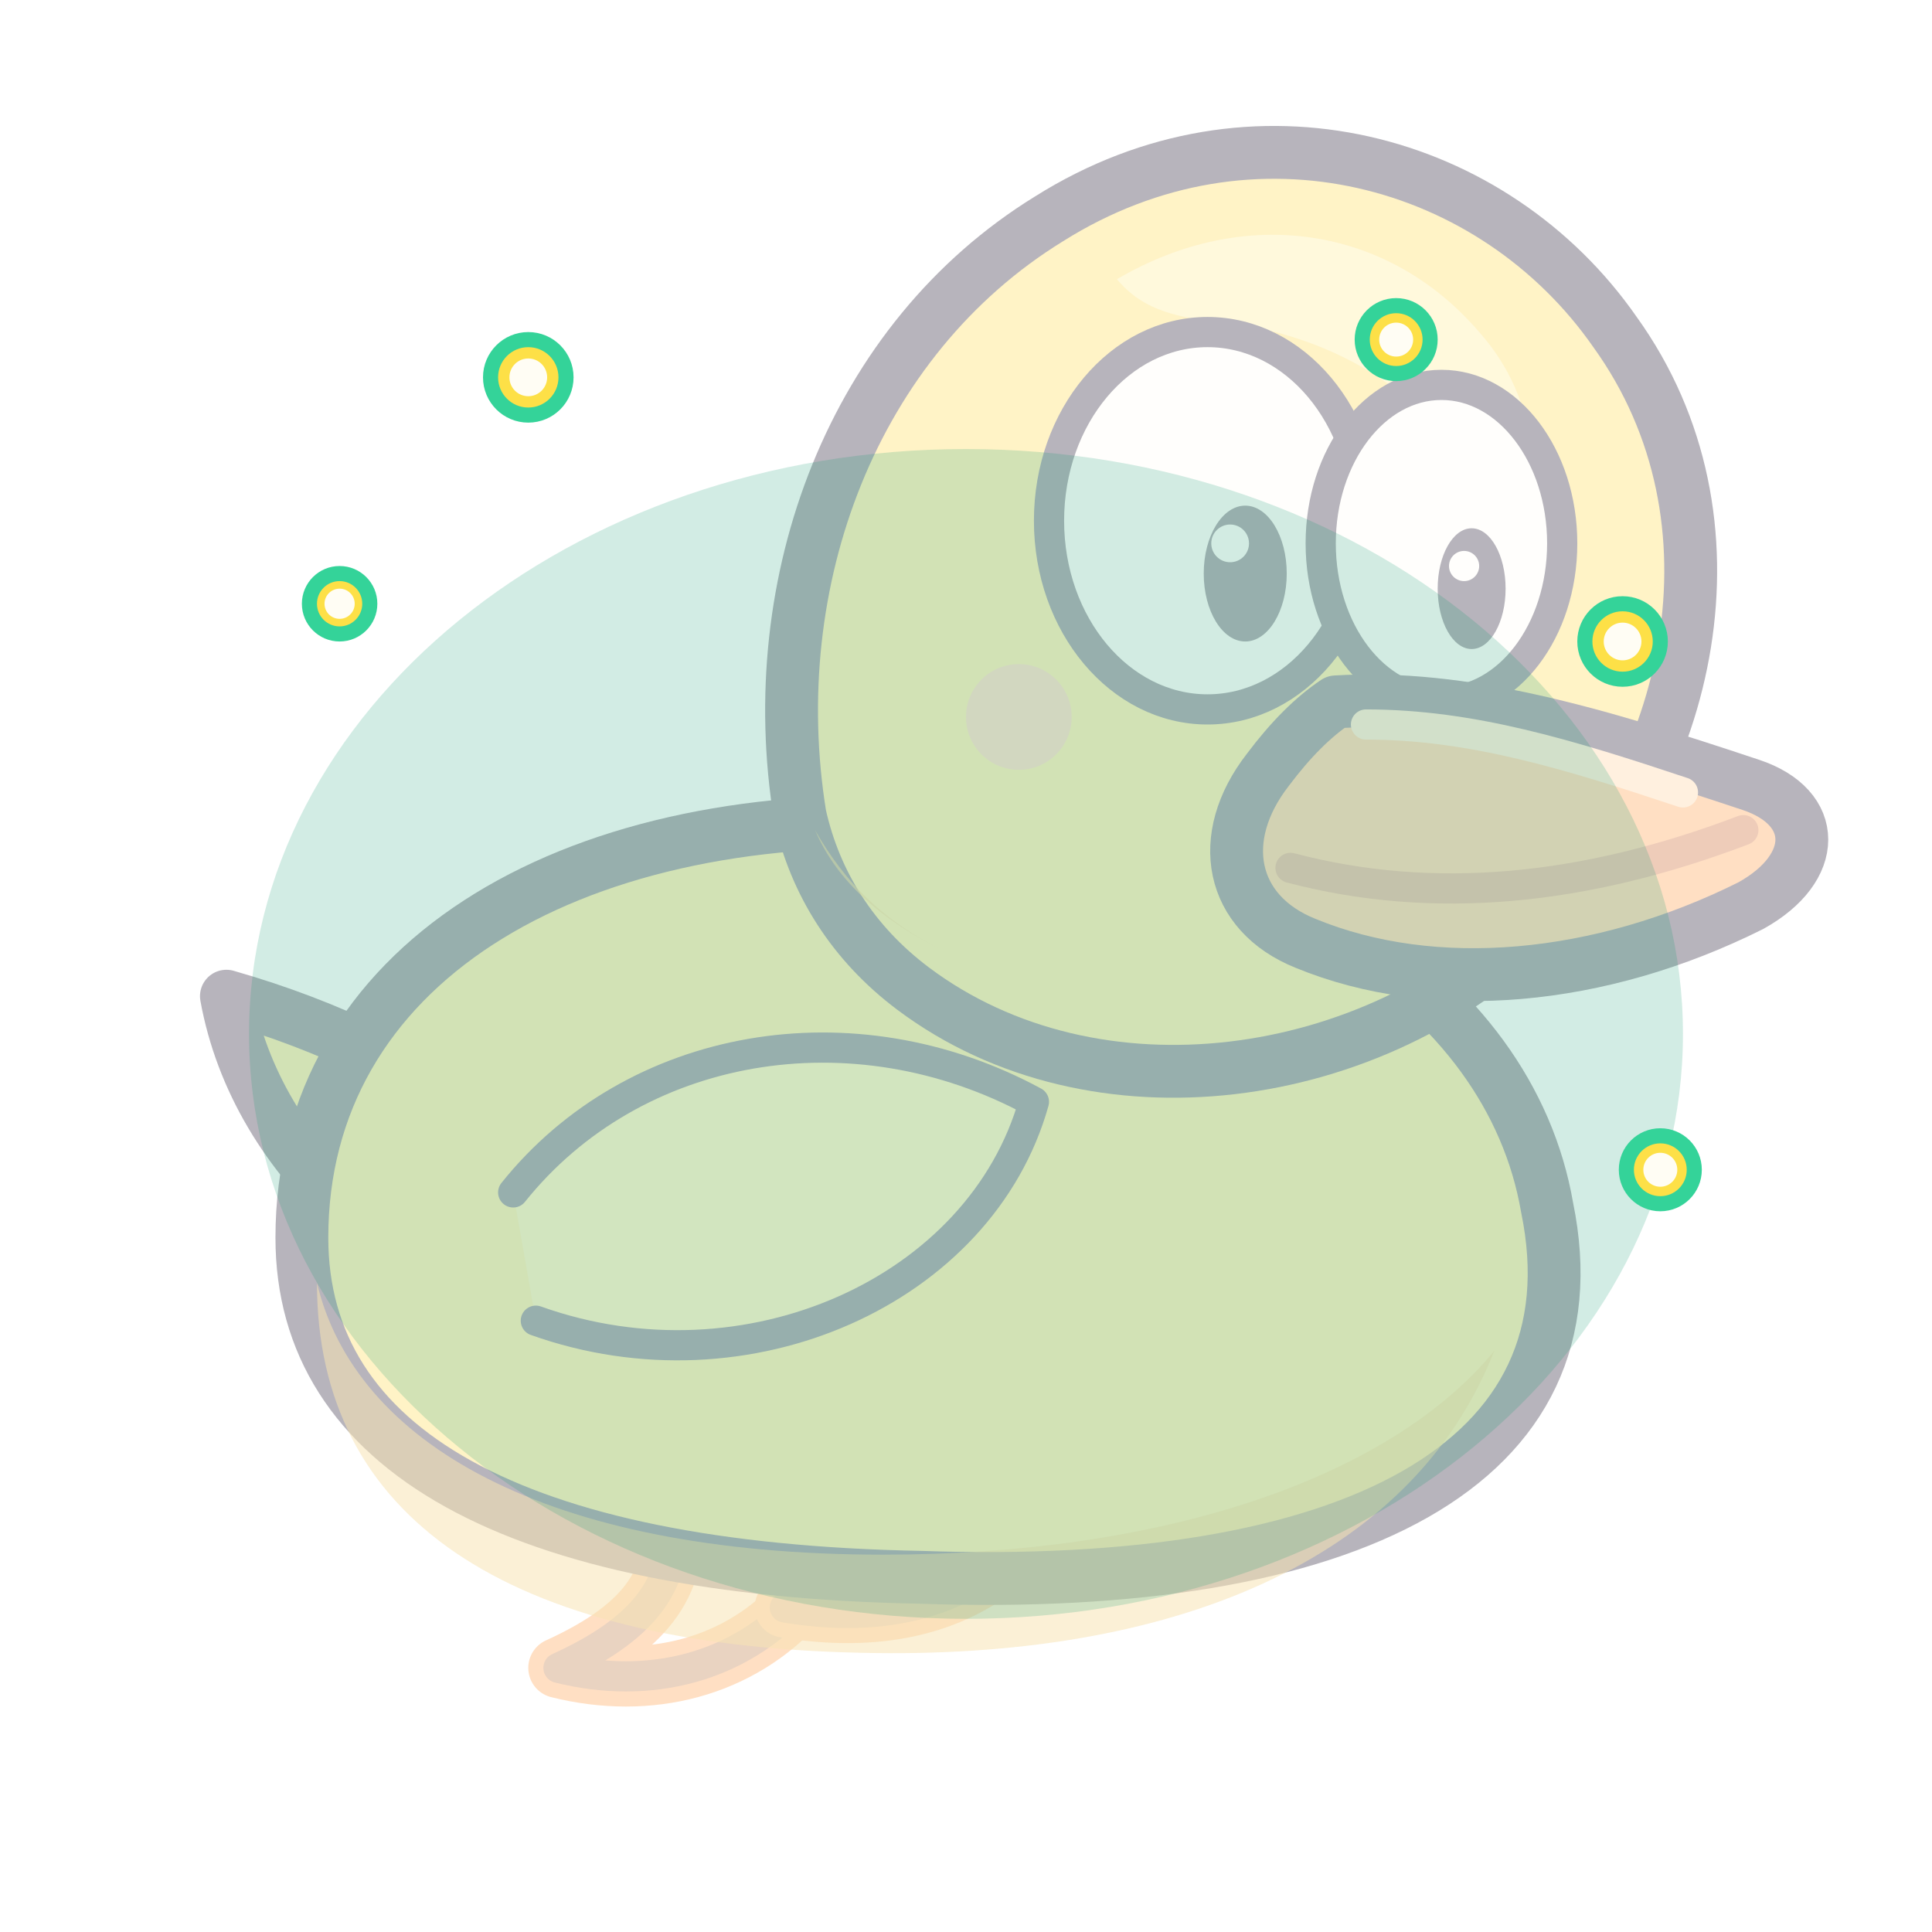
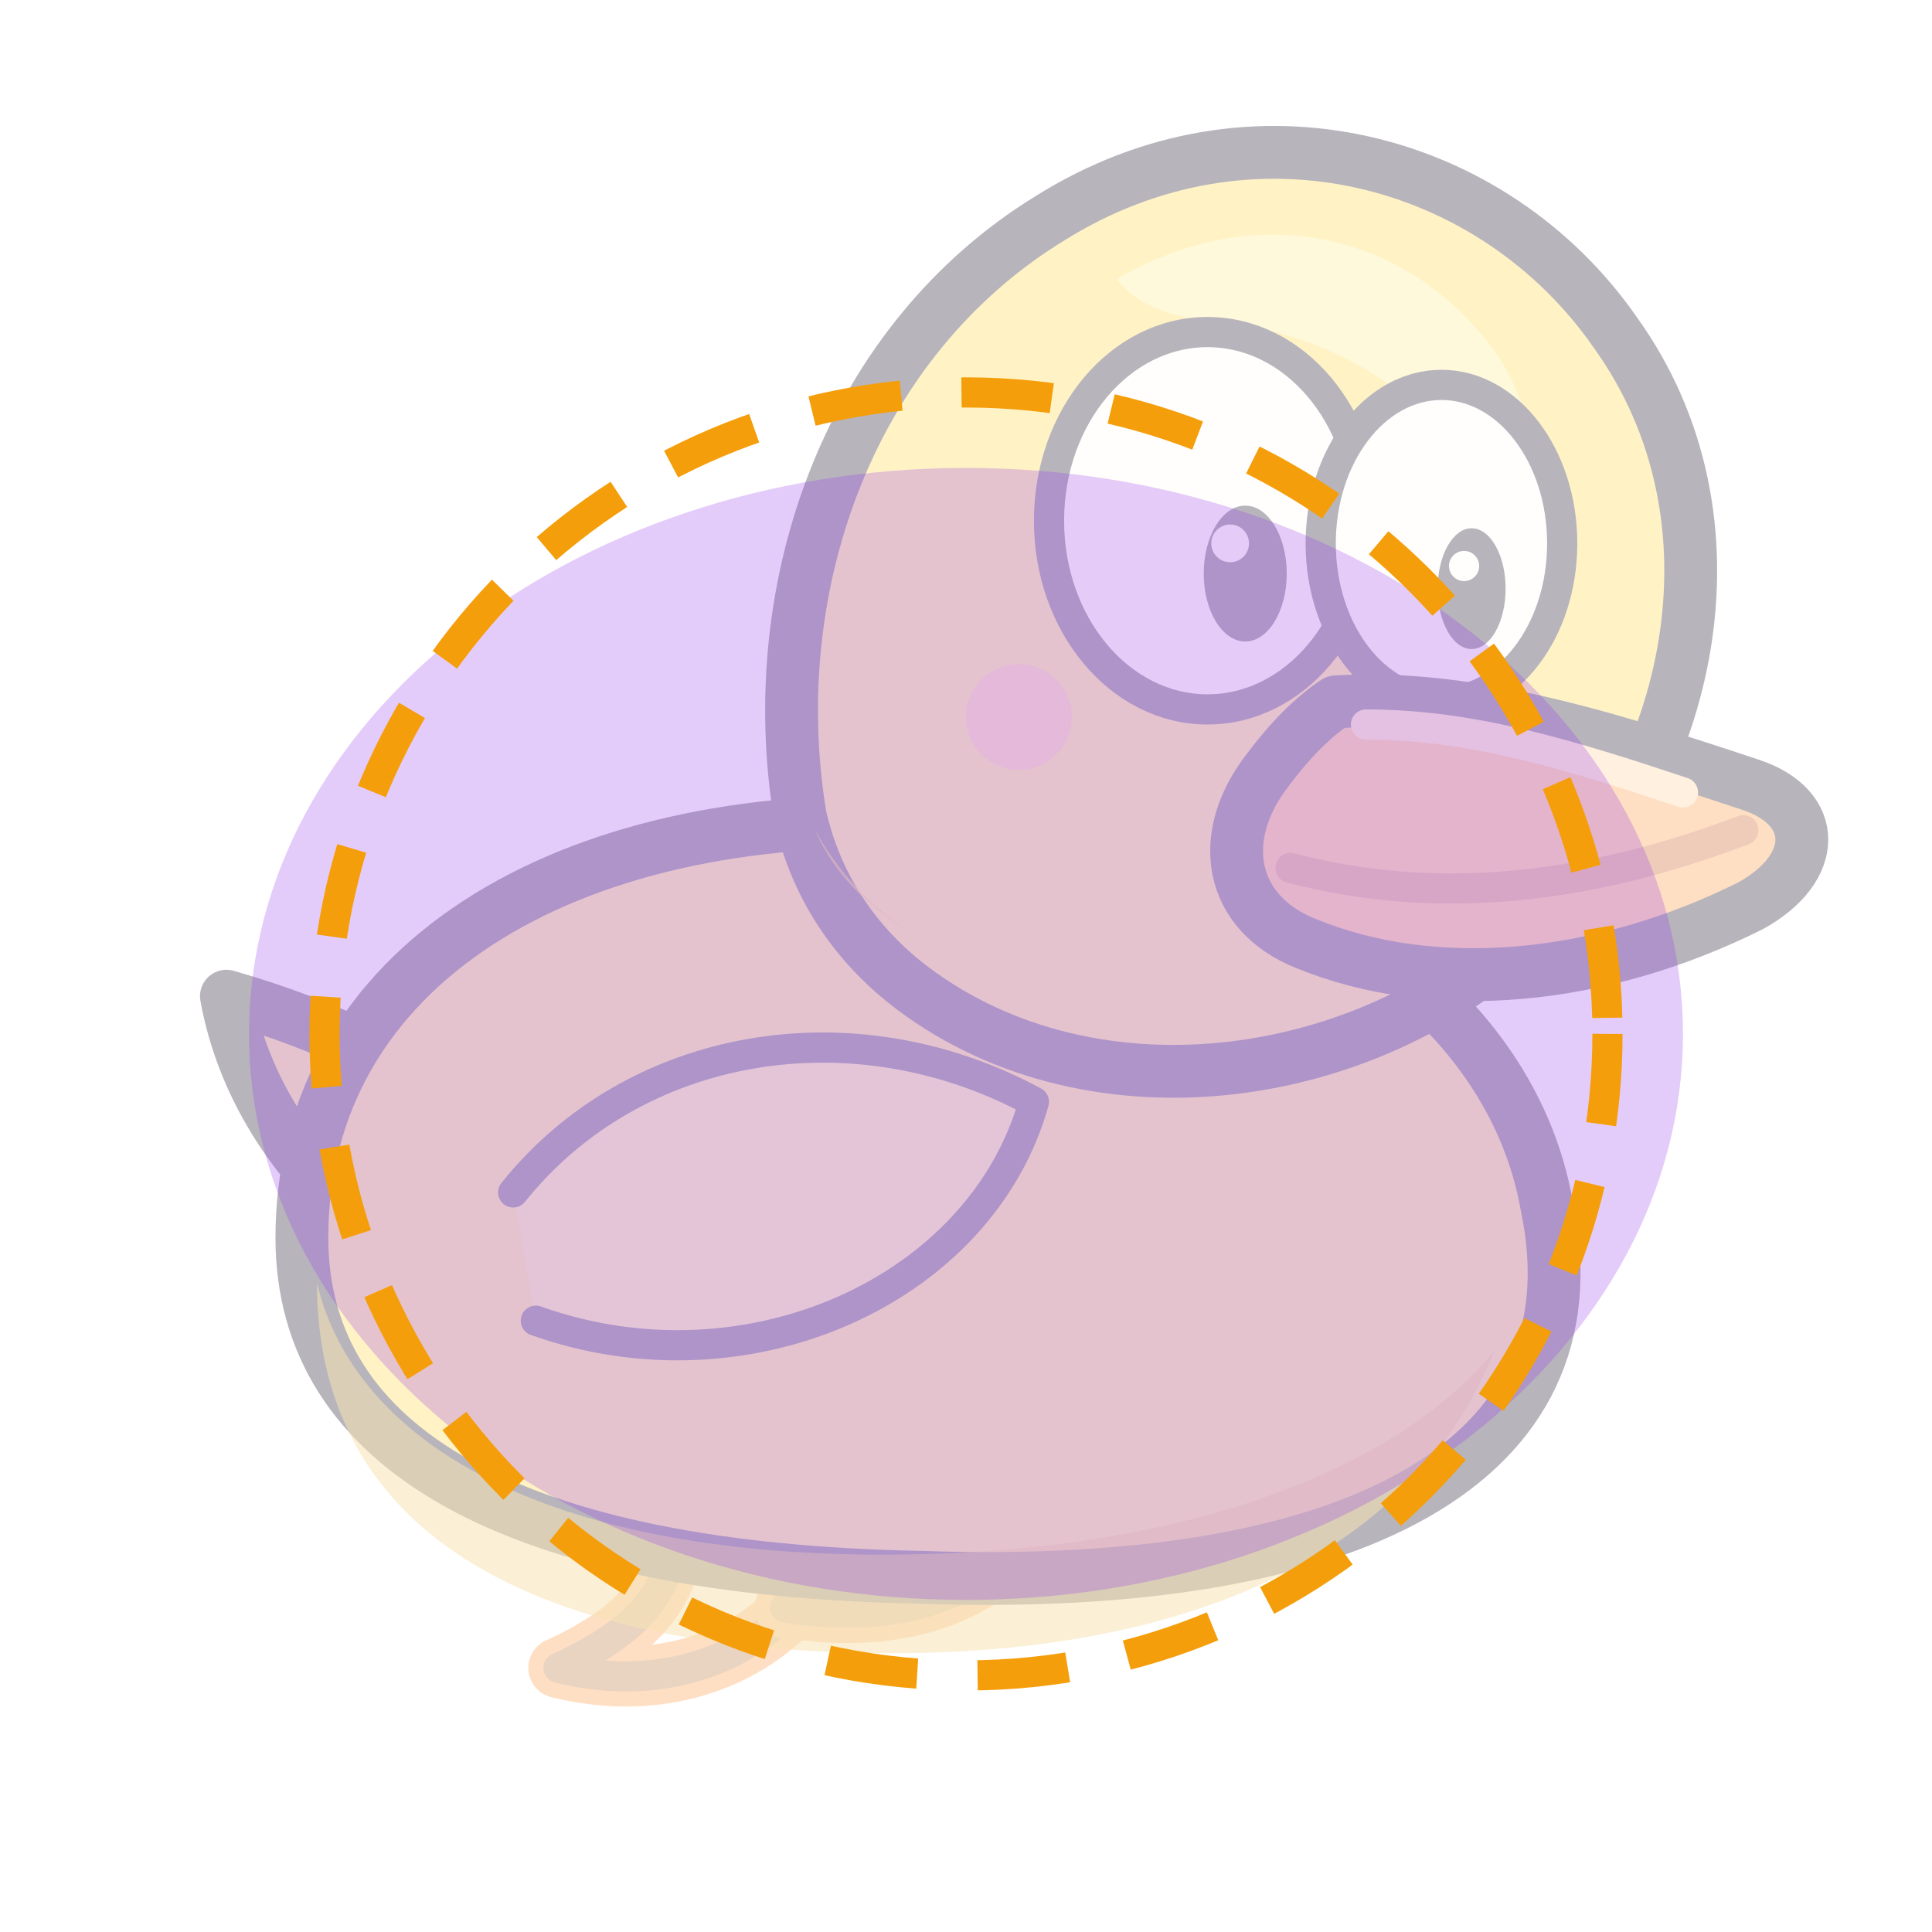
<svg xmlns="http://www.w3.org/2000/svg" viewBox="0 0 512 512" width="100%" height="100%" fill="none">
  <g opacity="0.32">
    <path d="M178 402 c2 18 -8 30 -30 40 c24 6 48 0 64 -18" fill="none" stroke="#FF9B42" stroke-width="16" stroke-linecap="round" stroke-linejoin="round" />
    <path d="M178 402 c2 18 -8 30 -30 40 c24 6 48 0 64 -18" fill="none" stroke="#1B132B" stroke-width="8" stroke-linecap="round" stroke-linejoin="round" opacity="0.3" />
    <path d="M238 386 c2 18 -8 30 -30 40 c24 4 46 0 62 -16" fill="none" stroke="#FF9B42" stroke-width="16" stroke-linecap="round" stroke-linejoin="round" />
    <path d="M238 386 c2 18 -8 30 -30 40 c24 4 46 0 62 -16" fill="none" stroke="#1B132B" stroke-width="8" stroke-linecap="round" stroke-linejoin="round" opacity="0.3" />
    <path d="M94 322 c-18 -16 -30 -36 -34 -58 c28 8 52 20 70 34" fill="#FFD84D" stroke="#1B132B" stroke-width="14" stroke-linecap="round" stroke-linejoin="round" />
    <path d="M80 328 c0 -72 70 -114 164 -110 c92 2 156 44 166 102 c14 68 -52 102 -166 98 c-108 -2 -164 -34 -164 -90 Z" fill="#FFD84D" stroke="#1B132B" stroke-width="14" stroke-linejoin="round" />
    <path d="M84 340 c10 42 60 72 150 72 c74 0 134 -20 162 -54 c-22 56 -86 82 -168 80 c-94 -2 -144 -36 -144 -98 Z" fill="#E5A812" opacity="0.55" />
    <path d="M212 216 c-10 -62 14 -126 66 -158 c54 -34 118 -16 150 30 c36 50 20 118 -20 156 c-44 44 -118 54 -166 18 c-16 -12 -26 -28 -30 -46 Z" fill="#FFD84D" stroke="#1B132B" stroke-width="14" stroke-linejoin="round" />
    <path d="M296 74 c34 -20 72 -14 96 14 c16 18 18 42 8 66 c-4 -28 -24 -56 -62 -66 c-18 -4 -32 -2 -42 -14 Z" fill="#FFF1A8" opacity="0.75" />
    <path d="M216 220 c6 14 18 24 34 32 c-16 -8 -26 -18 -34 -32 Z" fill="#E5A812" opacity="0.6" />
    <path d="M136 316 c32 -40 90 -50 138 -24 c-14 50 -76 78 -132 58" fill="#FFF1A8" opacity="0.4" />
    <path d="M136 316 c32 -40 90 -50 138 -24 c-14 50 -76 78 -132 58" fill="none" stroke="#1B132B" stroke-width="8" stroke-linecap="round" stroke-linejoin="round" />
    <circle cx="270" cy="190" r="14" fill="#FF78A8" opacity="0.45" />
    <ellipse cx="320" cy="138" rx="42" ry="50" fill="#FFFDF4" stroke="#1B132B" stroke-width="8" />
    <ellipse cx="330" cy="152" rx="11" ry="18" fill="#1B132B" />
    <circle cx="326" cy="144" r="5" fill="#FFFDF4" />
    <ellipse cx="382" cy="144" rx="32" ry="42" fill="#FFFDF4" stroke="#1B132B" stroke-width="8" />
    <ellipse cx="390" cy="156" rx="9" ry="16" fill="#1B132B" />
    <circle cx="388" cy="150" r="4" fill="#FFFDF4" />
    <path d="M354 186 c34 -2 68 8 110 22 c18 6 18 22 0 32 c-40 20 -84 24 -118 10 c-20 -8 -24 -28 -10 -46 c6 -8 12 -14 18 -18 Z" fill="#FF9B42" stroke="#1B132B" stroke-width="14" stroke-linejoin="round" />
    <path d="M362 192 c28 0 54 8 84 18" stroke="#FFD099" stroke-width="8" stroke-linecap="round" fill="none" />
    <path d="M342 230 c38 10 78 6 120 -10" stroke="#C95E24" stroke-width="8" stroke-linecap="round" fill="none" />
  </g>
-   <g id="aura-fairy-fireflies">
-     <defs>
-       <style>@keyframes firefly-bob-1 { 0%, 100% { transform: translate(0, 0); opacity: 0.4; } 50% { transform: translate(8px, -14px); opacity: 0.9; } }</style>
-     </defs>
-     <ellipse cx="256" cy="274" rx="190" ry="155" fill="#059669" opacity="0.18" />
-     <g transform="translate(90, 160)" style="animation: firefly-bob-1 2.2s ease-in-out infinite 0s">
-       <circle cx="0" cy="0" r="8" fill="#FDE047" stroke="#34D399" stroke-width="4" />
-       <circle cx="0" cy="0" r="4" fill="#FFFDF4" />
-     </g>
-     <g transform="translate(140, 100)" style="animation: firefly-bob-1 2.2s ease-in-out infinite 0.3s">
-       <circle cx="0" cy="0" r="10" fill="#FDE047" stroke="#34D399" stroke-width="4" />
-       <circle cx="0" cy="0" r="5" fill="#FFFDF4" />
-     </g>
-     <g transform="translate(370, 90)" style="animation: firefly-bob-1 2.2s ease-in-out infinite 0.6s">
-       <circle cx="0" cy="0" r="9" fill="#FDE047" stroke="#34D399" stroke-width="4" />
-       <circle cx="0" cy="0" r="4.5" fill="#FFFDF4" />
-     </g>
-     <g transform="translate(430, 170)" style="animation: firefly-bob-1 2.2s ease-in-out infinite 0.9s">
-       <circle cx="0" cy="0" r="10" fill="#FDE047" stroke="#34D399" stroke-width="4" />
-       <circle cx="0" cy="0" r="5" fill="#FFFDF4" />
-     </g>
-     <g transform="translate(440, 310)" style="animation: firefly-bob-1 2.2s ease-in-out infinite 1.2s">
-       <circle cx="0" cy="0" r="9" fill="#FDE047" stroke="#34D399" stroke-width="4" />
-       <circle cx="0" cy="0" r="4.5" fill="#FFFDF4" />
-     </g>
+   <g id="aura-default">
+     <ellipse cx="256" cy="274" rx="190" ry="150" fill="#9333EA" opacity="0.25" />
+     <circle cx="256" cy="274" r="170" stroke="#F59E0B" stroke-width="8" stroke-dasharray="24 16" fill="none" />
  </g>
</svg>
